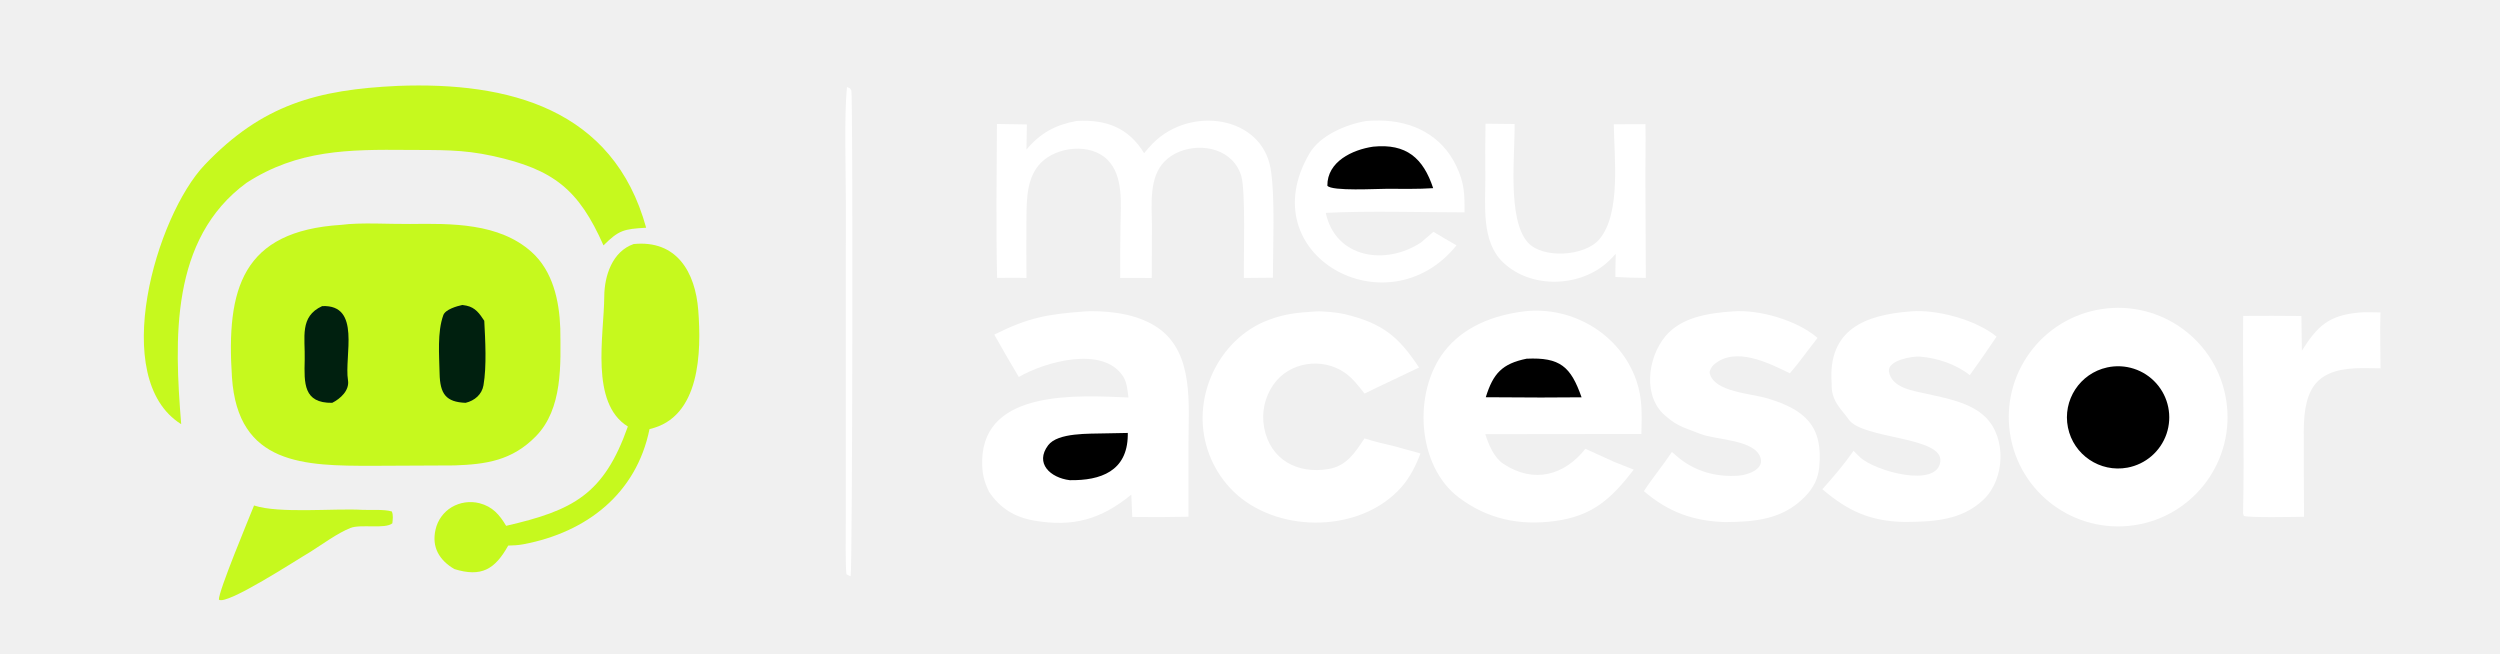
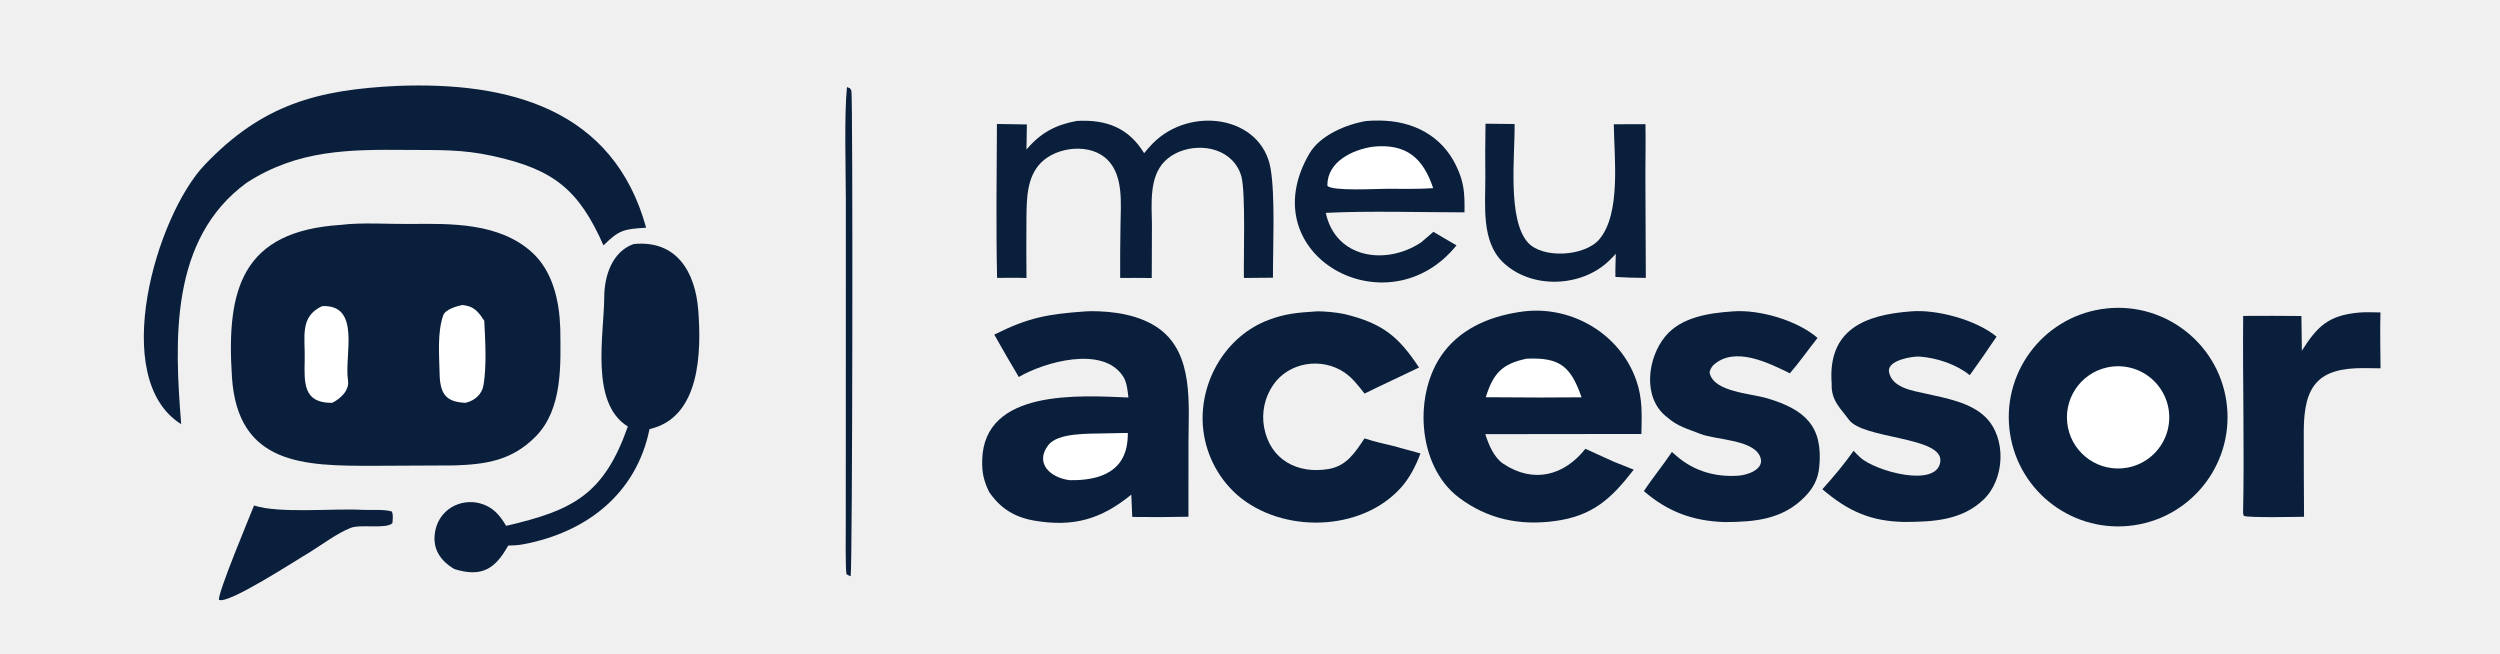
<svg xmlns="http://www.w3.org/2000/svg" width="482" height="126" viewBox="0 0 482 126" fill="none">
-   <path d="M65.782 43.352C69.544 42.85 75.181 43.226 79.069 43.181C87.016 43.089 96.221 42.956 102.496 48.588C106.579 52.252 107.833 57.96 108.021 63.261C108.102 70.242 108.529 78.815 103.292 84.142C98.714 88.798 93.724 89.523 87.631 89.733L71.862 89.808C58.697 89.818 45.846 89.704 44.722 72.743C43.59 55.654 46.699 44.546 65.782 43.352Z" fill="#C6F91E" />
-   <path d="M89.143 58.799C89.406 58.833 89.668 58.876 89.928 58.929C91.649 59.286 92.464 60.469 93.367 61.847C93.559 65.583 93.852 70.556 93.215 74.279C92.914 76.041 91.527 77.244 89.768 77.666C85.996 77.514 84.834 75.979 84.754 71.988C84.682 68.453 84.287 64.07 85.466 60.769C85.867 59.645 88.113 59.017 89.143 58.799Z" fill="#00200F" />
-   <path d="M62.116 59.018C69.695 58.677 66.335 68.67 67.092 73.309C67.414 75.284 65.602 76.892 64.05 77.666C58.501 77.742 58.633 73.929 58.747 69.362C58.855 65.048 57.703 61.033 62.116 59.018Z" fill="#00200F" />
-   <path d="M405.173 59.596C416.704 57.822 427.485 65.741 429.231 77.266C430.979 88.792 423.026 99.544 411.486 101.261C399.988 102.971 389.271 95.06 387.53 83.575C385.789 72.09 393.682 61.363 405.173 59.596Z" fill="white" />
-   <path d="M406.257 70.841C409.737 70.079 413.358 71.25 415.729 73.906C418.101 76.561 418.856 80.288 417.706 83.656C416.553 87.024 413.673 89.51 410.172 90.16C404.876 91.144 399.768 87.701 398.7 82.425C397.632 77.15 400.994 71.994 406.257 70.841Z" fill="black" />
-   <path d="M76.719 16.559C98.028 15.754 118.246 20.917 124.577 43.904C120.23 44.164 119.358 44.352 116.352 47.306C111.584 36.559 106.8 32.674 95.086 30.088C89.051 28.756 84.642 28.955 78.604 28.904C67.227 28.807 57.428 28.858 47.539 35.244C32.766 46.059 33.625 65.5 34.934 81.782C20.898 73.015 30.098 41.615 39.463 31.785C50.593 20.101 61.267 17.278 76.719 16.559Z" fill="#C6F91E" />
-   <path d="M209.192 60.044C209.528 60.014 209.864 59.997 210.2 59.993C214.692 59.976 219.792 60.688 223.503 63.391C230.209 68.275 229.145 78.072 229.138 85.452L229.132 99.626C225.521 99.707 221.91 99.721 218.299 99.667L218.114 95.366C212.323 100.096 206.951 101.678 199.388 100.371C195.635 99.722 192.84 98.014 190.698 94.834C189.65 92.68 189.309 91.102 189.368 88.693C189.703 74.99 208.02 76.244 217.56 76.635C217.404 75.327 217.273 73.737 216.567 72.623C212.691 66.504 201.278 69.836 196.425 72.685C194.814 69.983 193.238 67.259 191.699 64.515C198.285 61.205 202.023 60.562 209.192 60.044Z" fill="white" />
-   <path d="M212.961 83.556L217.439 83.471C217.44 83.633 217.439 83.795 217.436 83.956C217.323 90.832 212.226 92.676 206.241 92.578C202.508 92.116 199.47 89.329 202.083 85.848C203.953 83.356 210.106 83.654 212.961 83.556Z" fill="black" />
-   <path d="M293.827 60.031C303.201 58.941 312.414 64.478 315.487 73.365C316.722 76.939 316.527 79.963 316.459 83.669L286.369 83.704C286.997 85.714 288.044 88.225 289.834 89.415C295.721 93.321 301.634 91.638 305.662 86.529L311.148 89.022L314.983 90.548C310.678 96.128 307.073 99.486 299.78 100.457C293.018 101.378 286.813 100.1 281.277 95.932C273.134 89.802 272.414 75.603 278.426 67.804C282.148 62.972 287.907 60.782 293.827 60.031Z" fill="white" />
-   <path d="M294.324 69.158C300.799 68.86 302.844 70.673 304.926 76.6L297.101 76.642L286.459 76.586C287.878 72.001 289.619 70.118 294.324 69.158Z" fill="black" />
-   <path d="M253.649 60.045C254.969 59.951 257.943 60.246 259.251 60.563C266.59 62.346 269.632 64.874 273.591 70.859C270.095 72.565 266.568 74.15 263.089 75.884C261.926 74.423 260.809 72.909 259.258 71.844C254.868 68.828 248.53 69.779 245.49 74.189C243.833 76.583 243.196 79.536 243.718 82.399C244.878 88.641 250.127 91.433 256.131 90.429C259.63 89.845 261.258 87.245 263.077 84.524C264.978 85.138 266.606 85.516 268.559 85.964L273.864 87.422C273.017 89.721 271.789 92.133 270.149 93.972C262.453 102.606 247.13 102.901 238.54 95.431C234.648 91.982 232.267 87.147 231.905 81.963C231.332 73.36 236.427 64.76 244.558 61.693C247.84 60.456 250.155 60.279 253.649 60.045Z" fill="white" />
-   <path d="M368.32 60.043L368.409 60.034C373.291 59.595 380.98 61.636 384.938 64.904C383.255 67.408 381.536 69.883 379.773 72.331C377.159 70.237 373.491 69.009 370.143 68.755C368.715 68.648 363.965 69.444 364.181 71.582C364.65 74.781 368.847 75.34 371.334 75.9C375.171 76.763 379.933 77.588 382.815 80.437C386.902 84.472 386.533 92.399 382.432 96.316C378.216 100.341 372.717 100.608 367.202 100.633C360.596 100.516 356.262 98.517 351.352 94.325C353.62 91.778 355.408 89.697 357.372 86.914C357.789 87.366 358.226 87.8 358.681 88.216C361.603 90.868 373.513 94.153 374.096 88.973C374.644 84.11 359.111 84.719 356.429 80.873C355.069 78.924 352.987 77.317 353.149 73.977C352.326 63.466 359.671 60.707 368.32 60.043Z" fill="white" />
-   <path d="M333.997 60.044L334.081 60.037C339.126 59.629 346.464 61.724 350.424 65.153C348.61 67.425 347.017 69.742 345.09 71.971C341.043 70.006 334.5 66.644 330.364 70.37C330.021 70.679 329.529 71.51 329.63 71.939C330.486 75.613 337.521 75.811 340.905 76.847C347.925 78.995 351.539 82.109 350.751 90.053C350.525 92.31 349.659 94.057 347.979 95.773C343.667 100.18 338.34 100.63 332.515 100.658C326.393 100.449 321.593 98.695 316.941 94.69C318.447 92.362 320.64 89.704 322.346 87.131C322.673 87.425 323.005 87.716 323.339 88.001C326.722 90.888 330.832 92.022 335.206 91.709C336.942 91.584 339.942 90.526 339.486 88.482C338.639 84.697 330.856 84.876 327.823 83.655C325.247 82.618 323.489 82.264 321.367 80.394C316.628 76.747 317.591 69.04 321.085 64.833C324.134 61.163 329.376 60.364 333.997 60.044Z" fill="white" />
-   <path d="M122.168 47.05C130.446 46.232 134.053 52.418 134.625 59.824C135.241 67.796 135.044 80.527 125.227 82.724C122.695 95.194 113.096 102.622 100.953 104.926C99.944 105.117 99.007 105.167 97.984 105.188C95.411 109.794 92.801 111.32 87.609 109.719C84.704 108.021 83.177 105.488 83.981 102.076C84.384 100.292 85.495 98.748 87.059 97.797C88.681 96.835 90.619 96.555 92.447 97.019C94.982 97.677 96.325 99.263 97.582 101.379C110.497 98.404 116.428 95.342 121.05 82.232C113.711 77.698 116.454 64.655 116.502 57.154C116.526 53.181 118.046 48.485 122.168 47.05Z" fill="#C6F91E" />
-   <path d="M220.588 29.537C221.117 28.878 221.678 28.244 222.268 27.638C229.51 20.316 243.271 22.331 244.982 32.556C245.883 37.953 245.403 47.772 245.424 53.542L239.822 53.59C239.749 49.593 240.18 37.07 239.335 34C238.999 32.798 238.356 31.704 237.474 30.823C234.145 27.493 227.749 27.841 224.524 31.125C221.527 34.177 222.043 39.327 222.093 43.291L222.06 53.602C220.072 53.557 217.967 53.59 215.969 53.589C215.953 50.217 215.974 46.846 216.031 43.475C216.077 39.377 216.663 33.972 213.548 30.831C210.288 27.531 203.809 28.233 200.703 31.369C197.946 34.153 197.945 38.352 197.899 42.026C197.852 45.864 197.889 49.751 197.905 53.597C196.086 53.527 194.074 53.572 192.239 53.576C192.022 43.883 192.155 33.617 192.208 23.901L197.983 23.993L197.902 28.832C200.613 25.632 203.484 24.066 207.587 23.319C213.232 23 217.575 24.595 220.588 29.537Z" fill="white" />
-   <path d="M263.407 23.328C264.245 23.262 265.082 23.234 265.922 23.243C272.286 23.272 277.926 26.059 280.752 31.961C282.338 35.272 282.387 37.33 282.356 40.942C274.199 40.939 263.623 40.623 255.607 41.042C257.513 49.85 267.204 51.23 273.995 46.733L276.364 44.693C277.79 45.571 279.361 46.45 280.815 47.302C267.534 63.794 240.98 49.217 252.459 29.596C254.518 26.08 259.506 23.99 263.407 23.328Z" fill="white" />
-   <path d="M264.735 28.278C271.16 27.629 274.402 30.495 276.315 36.277C273.478 36.476 270.235 36.402 267.365 36.401C265.551 36.388 256.759 36.909 255.916 35.807C255.872 31.137 260.777 28.858 264.735 28.278Z" fill="black" />
-   <path d="M454.718 60.27C455.88 60.146 457.734 60.222 458.951 60.236C458.85 63.706 458.944 67.515 458.967 71.01C457.88 70.988 456.793 70.974 455.709 70.969C446.975 70.937 444.199 74.3 444.166 83.07C444.147 88.558 444.196 94.14 444.218 99.634C442.646 99.651 433.759 99.852 432.621 99.471L432.465 99.008C432.734 86.663 432.369 73.448 432.484 60.909C436.227 60.881 439.971 60.886 443.712 60.925L443.801 67.612C446.806 62.869 448.933 60.825 454.718 60.27Z" fill="white" />
-   <path d="M286.407 23.849L292.012 23.909C292.113 29.825 290.565 42.218 294.553 46.733C297.369 49.924 305.538 49.46 308.352 46.134C312.549 41.174 311.22 30.429 311.138 23.96L317.243 23.938C317.302 27.165 317.245 30.515 317.229 33.753L317.314 53.578C315.358 53.576 313.406 53.516 311.453 53.398C311.42 52.017 311.495 50.337 311.523 48.933C311.095 49.409 310.648 49.868 310.182 50.31C304.881 55.398 295.2 55.828 289.725 50.521C285.591 46.517 286.384 39.632 286.372 34.287C286.334 30.808 286.344 27.328 286.407 23.849Z" fill="white" />
-   <path d="M48.981 97.457C53.769 99.055 64.399 97.984 69.847 98.297C71.46 98.389 73.978 98.144 75.541 98.61C75.859 99.314 75.712 100.104 75.649 100.887C74.29 102.056 69.522 101.002 67.56 101.795C64.939 102.854 62.177 104.936 59.743 106.458C57.286 107.876 43.74 116.752 42.2 115.614C42.134 113.946 47.944 100.078 48.981 97.457Z" fill="#C6F91E" />
-   <path d="M163.295 16.782L163.888 17.036C163.957 17.157 164.11 17.359 164.147 17.487C164.458 18.575 164.37 109.417 164.005 111.102C163.678 111.007 163.487 110.871 163.198 110.698C162.977 109.415 163.065 102.539 163.064 100.94L163.074 78.829L163.078 38.626C163.073 32.92 162.745 22.112 163.295 16.782Z" fill="white" />
+   <path d="M65.782 43.352C69.544 42.85 75.181 43.226 79.069 43.181C87.016 43.089 96.221 42.956 102.496 48.588C106.579 52.252 107.833 57.96 108.021 63.261C108.102 70.242 108.529 78.815 103.292 84.142C98.714 88.798 93.724 89.523 87.631 89.733L71.862 89.808C58.697 89.818 45.846 89.704 44.722 72.743C43.59 55.654 46.699 44.546 65.782 43.352Z" fill="#0A1F3B" />
+   <path d="M89.143 58.799C89.406 58.833 89.668 58.876 89.928 58.929C91.649 59.286 92.464 60.469 93.367 61.847C93.559 65.583 93.852 70.556 93.215 74.279C92.914 76.041 91.527 77.244 89.768 77.666C85.996 77.514 84.834 75.979 84.754 71.988C84.682 68.453 84.287 64.07 85.466 60.769C85.867 59.645 88.113 59.017 89.143 58.799Z" fill="#FFFFFF" />
+   <path d="M62.116 59.018C69.695 58.678 66.335 68.67 67.092 73.31C67.414 75.284 65.602 76.892 64.05 77.666C58.501 77.742 58.633 73.929 58.747 69.362C58.855 65.048 57.703 61.033 62.116 59.018Z" fill="#FFFFFF" />
+   <path d="M405.173 59.596C416.704 57.822 427.485 65.741 429.231 77.266C430.979 88.792 423.026 99.544 411.486 101.261C399.988 102.971 389.271 95.06 387.53 83.575C385.789 72.09 393.682 61.363 405.173 59.596Z" fill="#0A1F3B" />
+   <path d="M406.257 70.841C409.737 70.079 413.358 71.25 415.729 73.906C418.101 76.561 418.856 80.288 417.706 83.656C416.553 87.024 413.673 89.51 410.172 90.16C404.876 91.144 399.768 87.701 398.7 82.425C397.632 77.15 400.994 71.994 406.257 70.841Z" fill="#FFFFFF" />
+   <path d="M76.719 16.559C98.028 15.754 118.246 20.917 124.577 43.904C120.23 44.164 119.358 44.352 116.352 47.306C111.584 36.559 106.8 32.674 95.086 30.088C89.051 28.756 84.642 28.955 78.604 28.904C67.227 28.807 57.428 28.858 47.539 35.244C32.766 46.059 33.625 65.5 34.934 81.782C20.898 73.015 30.098 41.615 39.463 31.785C50.593 20.101 61.267 17.278 76.719 16.559Z" fill="#0A1F3B" />
+   <path d="M209.192 60.044C209.528 60.014 209.864 59.997 210.2 59.994C214.692 59.976 219.792 60.688 223.503 63.391C230.209 68.275 229.145 78.072 229.138 85.452L229.132 99.626C225.521 99.708 221.91 99.721 218.299 99.667L218.114 95.366C212.323 100.096 206.951 101.678 199.388 100.371C195.635 99.722 192.84 98.014 190.698 94.835C189.65 92.681 189.309 91.102 189.368 88.693C189.703 74.99 208.02 76.244 217.56 76.636C217.404 75.327 217.273 73.737 216.567 72.624C212.691 66.504 201.278 69.836 196.425 72.685C194.814 69.983 193.238 67.26 191.699 64.516C198.285 61.205 202.023 60.562 209.192 60.044Z" fill="#0A1F3B" />
+   <path d="M212.961 83.556L217.439 83.471C217.44 83.633 217.439 83.795 217.436 83.956C217.323 90.832 212.226 92.676 206.241 92.578C202.508 92.116 199.47 89.329 202.083 85.848C203.953 83.356 210.106 83.654 212.961 83.556Z" fill="#FFFFFF" />
+   <path d="M293.827 60.031C303.201 58.941 312.414 64.478 315.487 73.365C316.722 76.939 316.527 79.963 316.459 83.669L286.369 83.704C286.997 85.714 288.044 88.225 289.834 89.414C295.721 93.321 301.634 91.637 305.662 86.529L311.148 89.022L314.983 90.548C310.678 96.128 307.073 99.485 299.78 100.457C293.018 101.378 286.813 100.1 281.277 95.932C273.134 89.802 272.414 75.602 278.426 67.803C282.148 62.972 287.907 60.782 293.827 60.031Z" fill="#0A1F3B" />
+   <path d="M294.324 69.158C300.799 68.86 302.844 70.673 304.926 76.6L297.101 76.642L286.459 76.586C287.878 72.001 289.619 70.118 294.324 69.158Z" fill="#FFFFFF" />
+   <path d="M253.649 60.045C254.969 59.951 257.943 60.246 259.251 60.563C266.59 62.345 269.632 64.874 273.591 70.859C270.095 72.565 266.568 74.15 263.089 75.884C261.926 74.423 260.809 72.909 259.258 71.844C254.868 68.828 248.53 69.778 245.49 74.189C243.833 76.583 243.196 79.536 243.718 82.399C244.878 88.641 250.127 91.432 256.131 90.429C259.63 89.845 261.258 87.245 263.077 84.524C264.978 85.137 266.606 85.515 268.559 85.964L273.864 87.422C273.017 89.721 271.789 92.133 270.149 93.972C262.453 102.606 247.13 102.901 238.54 95.43C234.648 91.982 232.267 87.146 231.905 81.963C231.332 73.36 236.427 64.76 244.558 61.693C247.84 60.455 250.155 60.279 253.649 60.045Z" fill="#0A1F3B" />
+   <path d="M368.32 60.043L368.409 60.034C373.291 59.595 380.98 61.636 384.938 64.904C383.255 67.408 381.536 69.883 379.773 72.331C377.159 70.237 373.491 69.009 370.143 68.755C368.715 68.648 363.965 69.444 364.181 71.582C364.65 74.781 368.847 75.34 371.334 75.9C375.171 76.763 379.933 77.588 382.815 80.437C386.902 84.472 386.533 92.399 382.432 96.316C378.216 100.341 372.717 100.608 367.202 100.633C360.596 100.516 356.262 98.517 351.352 94.325C353.62 91.778 355.408 89.697 357.372 86.914C357.789 87.366 358.226 87.8 358.681 88.216C361.603 90.868 373.513 94.153 374.096 88.973C374.644 84.11 359.111 84.719 356.429 80.873C355.069 78.924 352.987 77.317 353.149 73.977C352.326 63.466 359.671 60.707 368.32 60.043Z" fill="#0A1F3B" />
+   <path d="M333.997 60.044L334.081 60.037C339.126 59.629 346.464 61.724 350.424 65.153C348.61 67.425 347.017 69.742 345.09 71.971C341.043 70.006 334.5 66.644 330.364 70.37C330.021 70.679 329.529 71.51 329.63 71.939C330.486 75.613 337.521 75.811 340.905 76.847C347.925 78.995 351.539 82.109 350.751 90.053C350.525 92.31 349.659 94.057 347.979 95.773C343.667 100.18 338.34 100.63 332.515 100.658C326.393 100.449 321.593 98.695 316.941 94.69C318.447 92.362 320.64 89.704 322.346 87.131C322.673 87.425 323.005 87.716 323.339 88.001C326.722 90.888 330.832 92.022 335.206 91.709C336.942 91.584 339.942 90.526 339.486 88.482C338.639 84.697 330.856 84.876 327.823 83.655C325.247 82.618 323.489 82.264 321.367 80.394C316.628 76.747 317.591 69.04 321.085 64.833C324.134 61.163 329.376 60.364 333.997 60.044Z" fill="#0A1F3B" />
+   <path d="M122.168 47.051C130.446 46.232 134.053 52.418 134.625 59.824C135.241 67.796 135.044 80.527 125.227 82.724C122.695 95.195 113.096 102.622 100.953 104.926C99.944 105.117 99.007 105.167 97.984 105.188C95.411 109.794 92.801 111.32 87.609 109.719C84.704 108.021 83.177 105.488 83.981 102.076C84.384 100.292 85.495 98.748 87.059 97.798C88.681 96.835 90.619 96.556 92.447 97.019C94.982 97.677 96.325 99.263 97.582 101.379C110.497 98.404 116.428 95.342 121.05 82.232C113.711 77.698 116.454 64.655 116.502 57.155C116.526 53.182 118.046 48.486 122.168 47.051Z" fill="#0A1F3B" />
+   <path d="M220.588 29.537C221.117 28.878 221.678 28.244 222.268 27.637C229.51 20.316 243.271 22.331 244.982 32.555C245.883 37.952 245.403 47.772 245.424 53.542L239.822 53.59C239.749 49.592 240.18 37.07 239.335 33.999C238.999 32.798 238.356 31.703 237.474 30.823C234.145 27.493 227.749 27.841 224.524 31.125C221.527 34.177 222.043 39.327 222.093 43.291L222.06 53.601C220.072 53.556 217.967 53.59 215.969 53.588C215.953 50.217 215.974 46.846 216.031 43.475C216.077 39.377 216.663 33.971 213.548 30.831C210.288 27.53 203.809 28.233 200.703 31.369C197.946 34.153 197.945 38.352 197.899 42.026C197.852 45.863 197.889 49.751 197.905 53.597C196.086 53.526 194.074 53.571 192.239 53.576C192.022 43.883 192.155 33.617 192.208 23.901L197.983 23.993L197.902 28.832C200.613 25.632 203.484 24.066 207.587 23.318C213.232 23 217.575 24.594 220.588 29.537Z" fill="#0A1F3B" />
+   <path d="M263.407 23.328C264.245 23.262 265.082 23.234 265.922 23.243C272.286 23.272 277.926 26.059 280.752 31.961C282.338 35.271 282.387 37.33 282.356 40.942C274.199 40.939 263.623 40.623 255.607 41.042C257.513 49.849 267.204 51.23 273.995 46.733L276.364 44.693C277.79 45.571 279.361 46.45 280.815 47.302C267.534 63.793 240.98 49.216 252.459 29.596C254.518 26.079 259.506 23.99 263.407 23.328Z" fill="#0A1F3B" />
+   <path d="M264.735 28.278C271.16 27.629 274.402 30.495 276.315 36.277C273.478 36.476 270.235 36.402 267.365 36.401C265.551 36.388 256.759 36.909 255.916 35.807C255.872 31.137 260.777 28.858 264.735 28.278Z" fill="#FFFFFF" />
+   <path d="M454.718 60.27C455.88 60.146 457.734 60.222 458.951 60.236C458.85 63.706 458.944 67.515 458.967 71.01C457.88 70.988 456.793 70.974 455.709 70.969C446.975 70.937 444.199 74.3 444.166 83.07C444.147 88.558 444.196 94.14 444.218 99.634C442.646 99.651 433.759 99.852 432.621 99.471L432.465 99.008C432.734 86.663 432.369 73.448 432.484 60.909C436.227 60.881 439.971 60.886 443.712 60.925L443.801 67.612C446.806 62.869 448.933 60.825 454.718 60.27Z" fill="#0A1F3B" />
+   <path d="M286.407 23.849L292.012 23.909C292.113 29.825 290.565 42.218 294.553 46.733C297.369 49.924 305.538 49.46 308.352 46.134C312.549 41.174 311.22 30.429 311.138 23.96L317.243 23.938C317.302 27.165 317.245 30.515 317.229 33.753L317.314 53.578C315.358 53.576 313.406 53.516 311.453 53.398C311.42 52.017 311.495 50.337 311.523 48.933C311.095 49.409 310.648 49.868 310.182 50.31C304.881 55.398 295.2 55.828 289.725 50.521C285.591 46.517 286.384 39.632 286.372 34.287C286.334 30.808 286.344 27.328 286.407 23.849Z" fill="#0A1F3B" />
+   <path d="M48.981 97.457C53.769 99.055 64.399 97.984 69.847 98.296C71.46 98.389 73.978 98.144 75.541 98.61C75.859 99.314 75.712 100.104 75.649 100.887C74.29 102.056 69.522 101.002 67.56 101.795C64.939 102.854 62.177 104.936 59.743 106.458C57.286 107.876 43.74 116.752 42.2 115.614C42.134 113.946 47.944 100.078 48.981 97.457Z" fill="#0A1F3B" />
+   <path d="M163.295 16.782L163.888 17.036C163.957 17.157 164.11 17.359 164.147 17.487C164.458 18.575 164.37 109.417 164.005 111.102C163.678 111.007 163.487 110.871 163.198 110.698C162.977 109.415 163.065 102.539 163.064 100.94L163.074 78.829L163.078 38.626C163.073 32.92 162.745 22.112 163.295 16.782Z" fill="#0A1F3B" />
</svg>
